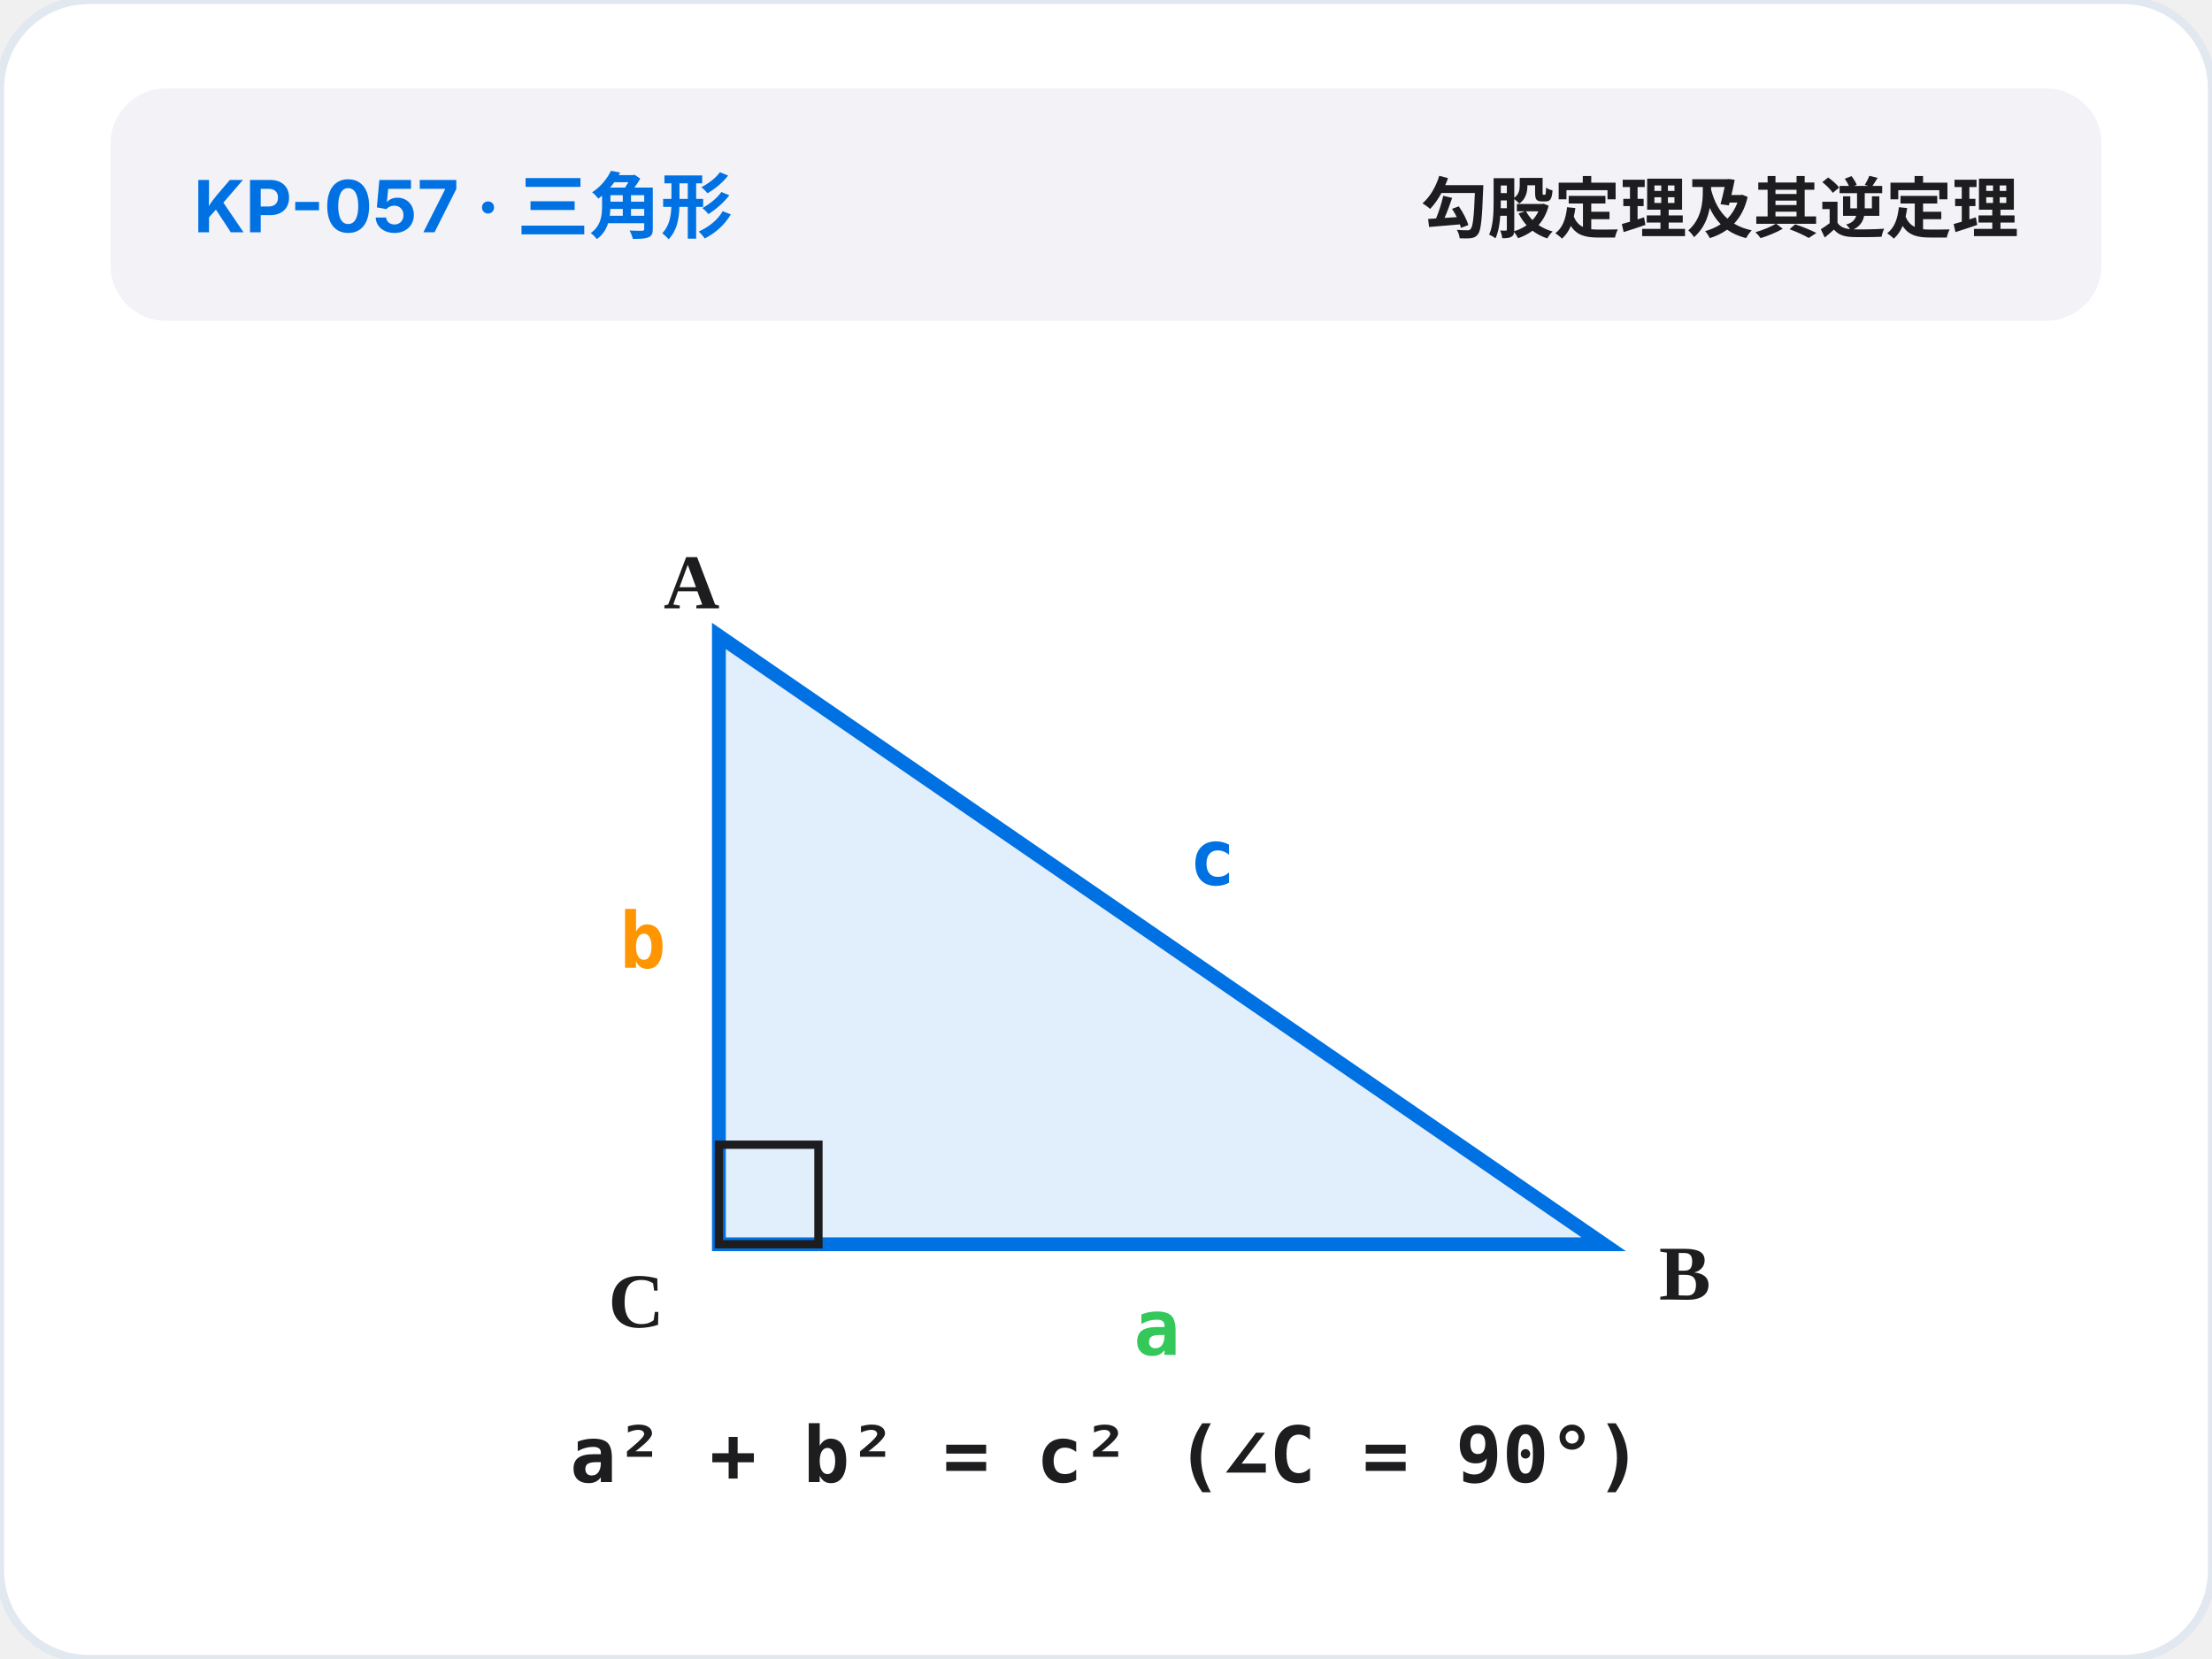
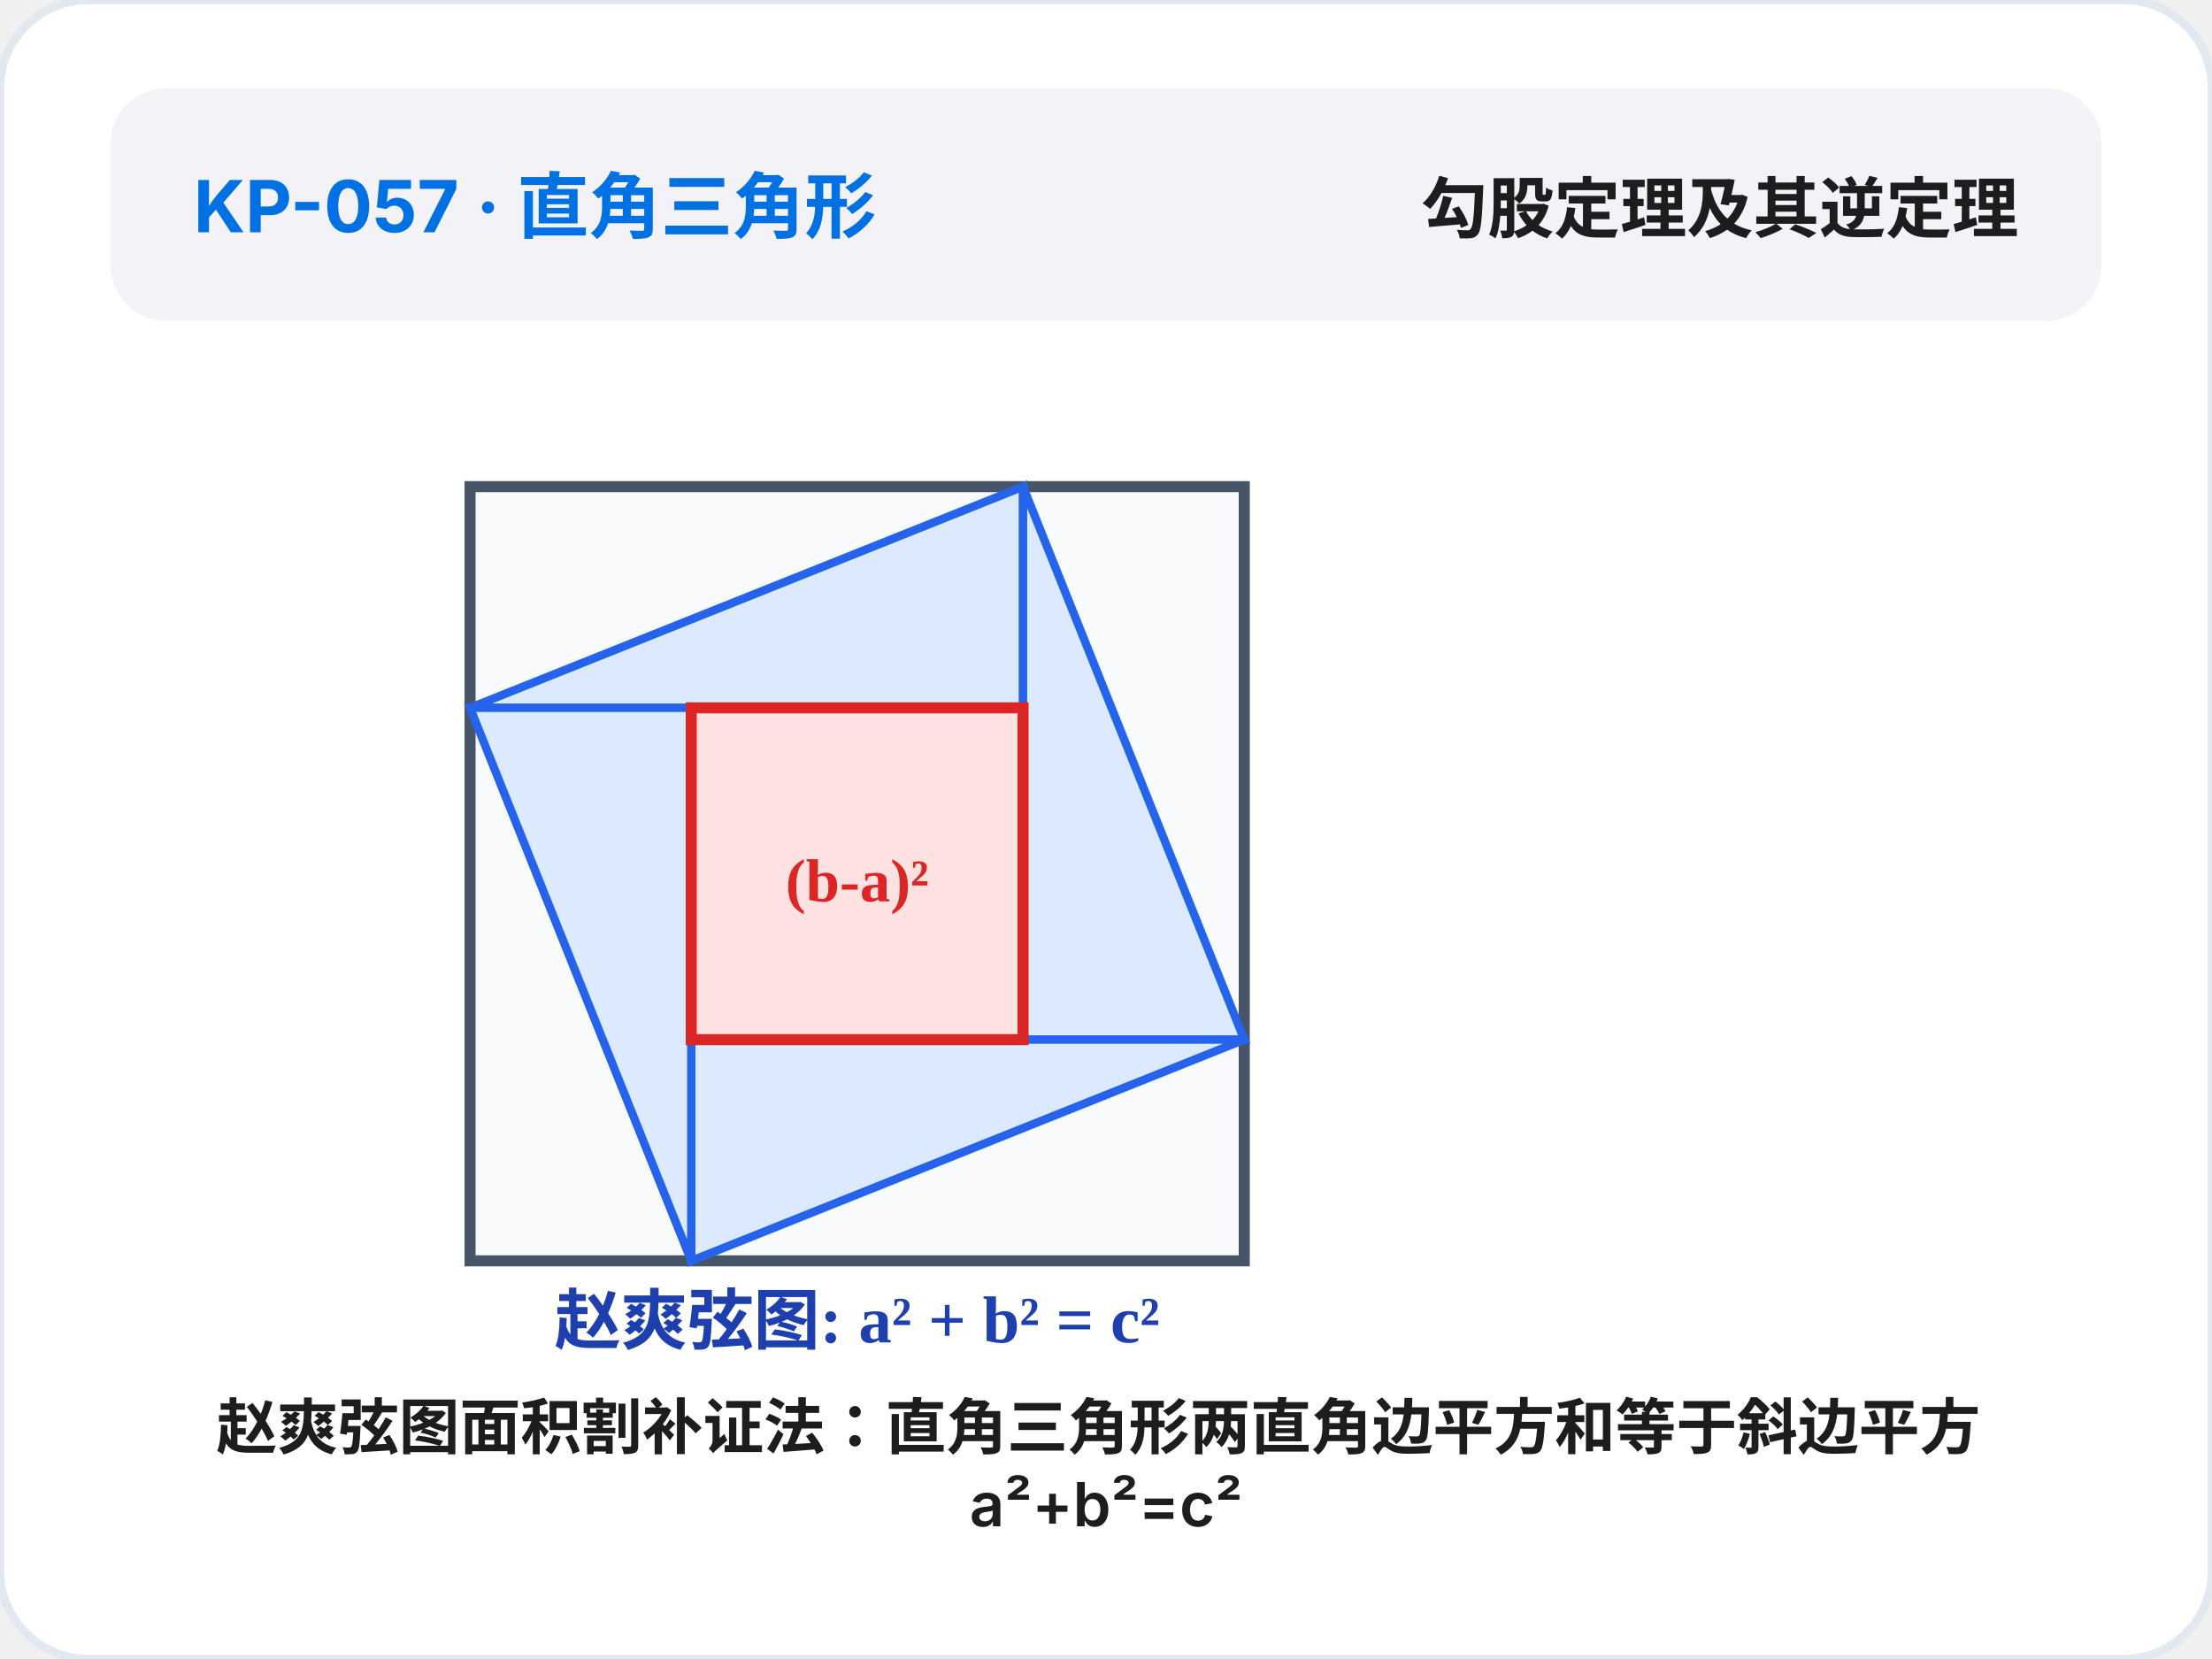
<svg xmlns="http://www.w3.org/2000/svg" viewBox="0 0 400 300" preserveAspectRatio="xMidYMid meet" width="100%" height="100%">
  <rect width="400" height="300" rx="16" fill="#ffffff" stroke="#e2e8f0" stroke-width="1.5" />
  <rect x="20" y="16" width="360" height="42" rx="10" fill="#f2f2f7" />
-   <text x="35" y="42" font-family="-apple-system, sans-serif" font-size="13" font-weight="700" fill="#0071e3">KP-057 · 三角形</text>
+   <text x="35" y="42" font-family="-apple-system, sans-serif" font-size="13" font-weight="700" fill="#0071e3">KP-057 · 直角三角形</text>
  <text x="365" y="42" text-anchor="end" font-family="-apple-system, sans-serif" font-size="12" font-weight="600" fill="#1d1d1f">勾股定理及其逆定理</text>
-   <g transform="translate(90, 85)">
-     <polygon class="layer-stage-1" points="40,140 200,140 40,30" fill="#0071e3" fill-opacity="0.12" stroke="#0071e3" stroke-width="2.5" />
-     <rect class="layer-stage-2" x="40" y="122" width="18" height="18" fill="none" stroke="#1d1d1f" stroke-width="1.5" />
-     <text class="layer-stage-4" x="30" y="25" font-weight="bold" font-size="14" fill="#1d1d1f">A</text>
-     <text class="layer-stage-3 formal-labels" x="20" y="155" font-weight="bold" font-size="14" fill="#1d1d1f">C</text>
-     <text class="layer-stage-3 formal-labels" x="210" y="150" font-weight="bold" font-size="14" fill="#1d1d1f">B</text>
-     <text class="layer-stage-3 formal-labels" x="22" y="90" font-family="monospace" font-size="14" font-weight="bold" fill="#ff9500">b</text>
-     <text class="layer-stage-3 formal-labels" x="115" y="160" font-family="monospace" font-size="14" font-weight="bold" fill="#34c759">a</text>
-     <text class="layer-stage-3 formal-labels" x="125" y="75" font-family="monospace" font-size="14" font-weight="bold" fill="#0071e3">c</text>
+   <g transform="translate(65, 68)">
+     <rect class="layer-stage-1" x="20" y="20" width="140" height="140" fill="#f8fafc" stroke="#475569" stroke-width="2" />
+     <polygon class="layer-stage-2" points="20,60 120,20 120,60" fill="#dbeafe" stroke="#2563eb" stroke-width="1.5" />
+     <polygon class="layer-stage-2" points="120,20 160,120 120,120" fill="#dbeafe" stroke="#2563eb" stroke-width="1.5" />
+     <polygon class="layer-stage-2" points="160,120 60,160 60,120" fill="#dbeafe" stroke="#2563eb" stroke-width="1.5" />
+     <polygon class="layer-stage-2" points="60,160 20,60 60,60" fill="#dbeafe" stroke="#2563eb" stroke-width="1.5" />
+     <rect class="layer-stage-3 formal-labels" x="60" y="60" width="60" height="60" fill="#fee2e2" stroke="#dc2626" stroke-width="2" />
+     <text class="layer-stage-3 formal-labels" x="90" y="95" text-anchor="middle" font-size="11" font-weight="bold" fill="#dc2626">(b-a)²</text>
+     <text class="layer-stage-4" x="90" y="175" text-anchor="middle" font-size="12" font-weight="bold" fill="#1e40af">赵爽弦图: a² + b² = c²</text>
  </g>
-   <text class="layer-stage-4" x="200" y="268" text-anchor="middle" font-family="monospace" font-size="14" font-weight="700" fill="#1d1d1f">a² + b² = c² (∠C = 90°)</text>
+   <text class="layer-stage-4" x="200" y="262" text-anchor="middle" font-family="-apple-system, sans-serif" font-size="11" font-weight="600" fill="#1d1d1f">
+     <tspan x="200" dy="0">赵爽弦图面积割补证法：直角三角形两直角边平方和等于斜边平方</tspan>
+     <tspan x="200" dy="14">a²+b²=c²</tspan>
+   </text>
</svg>
